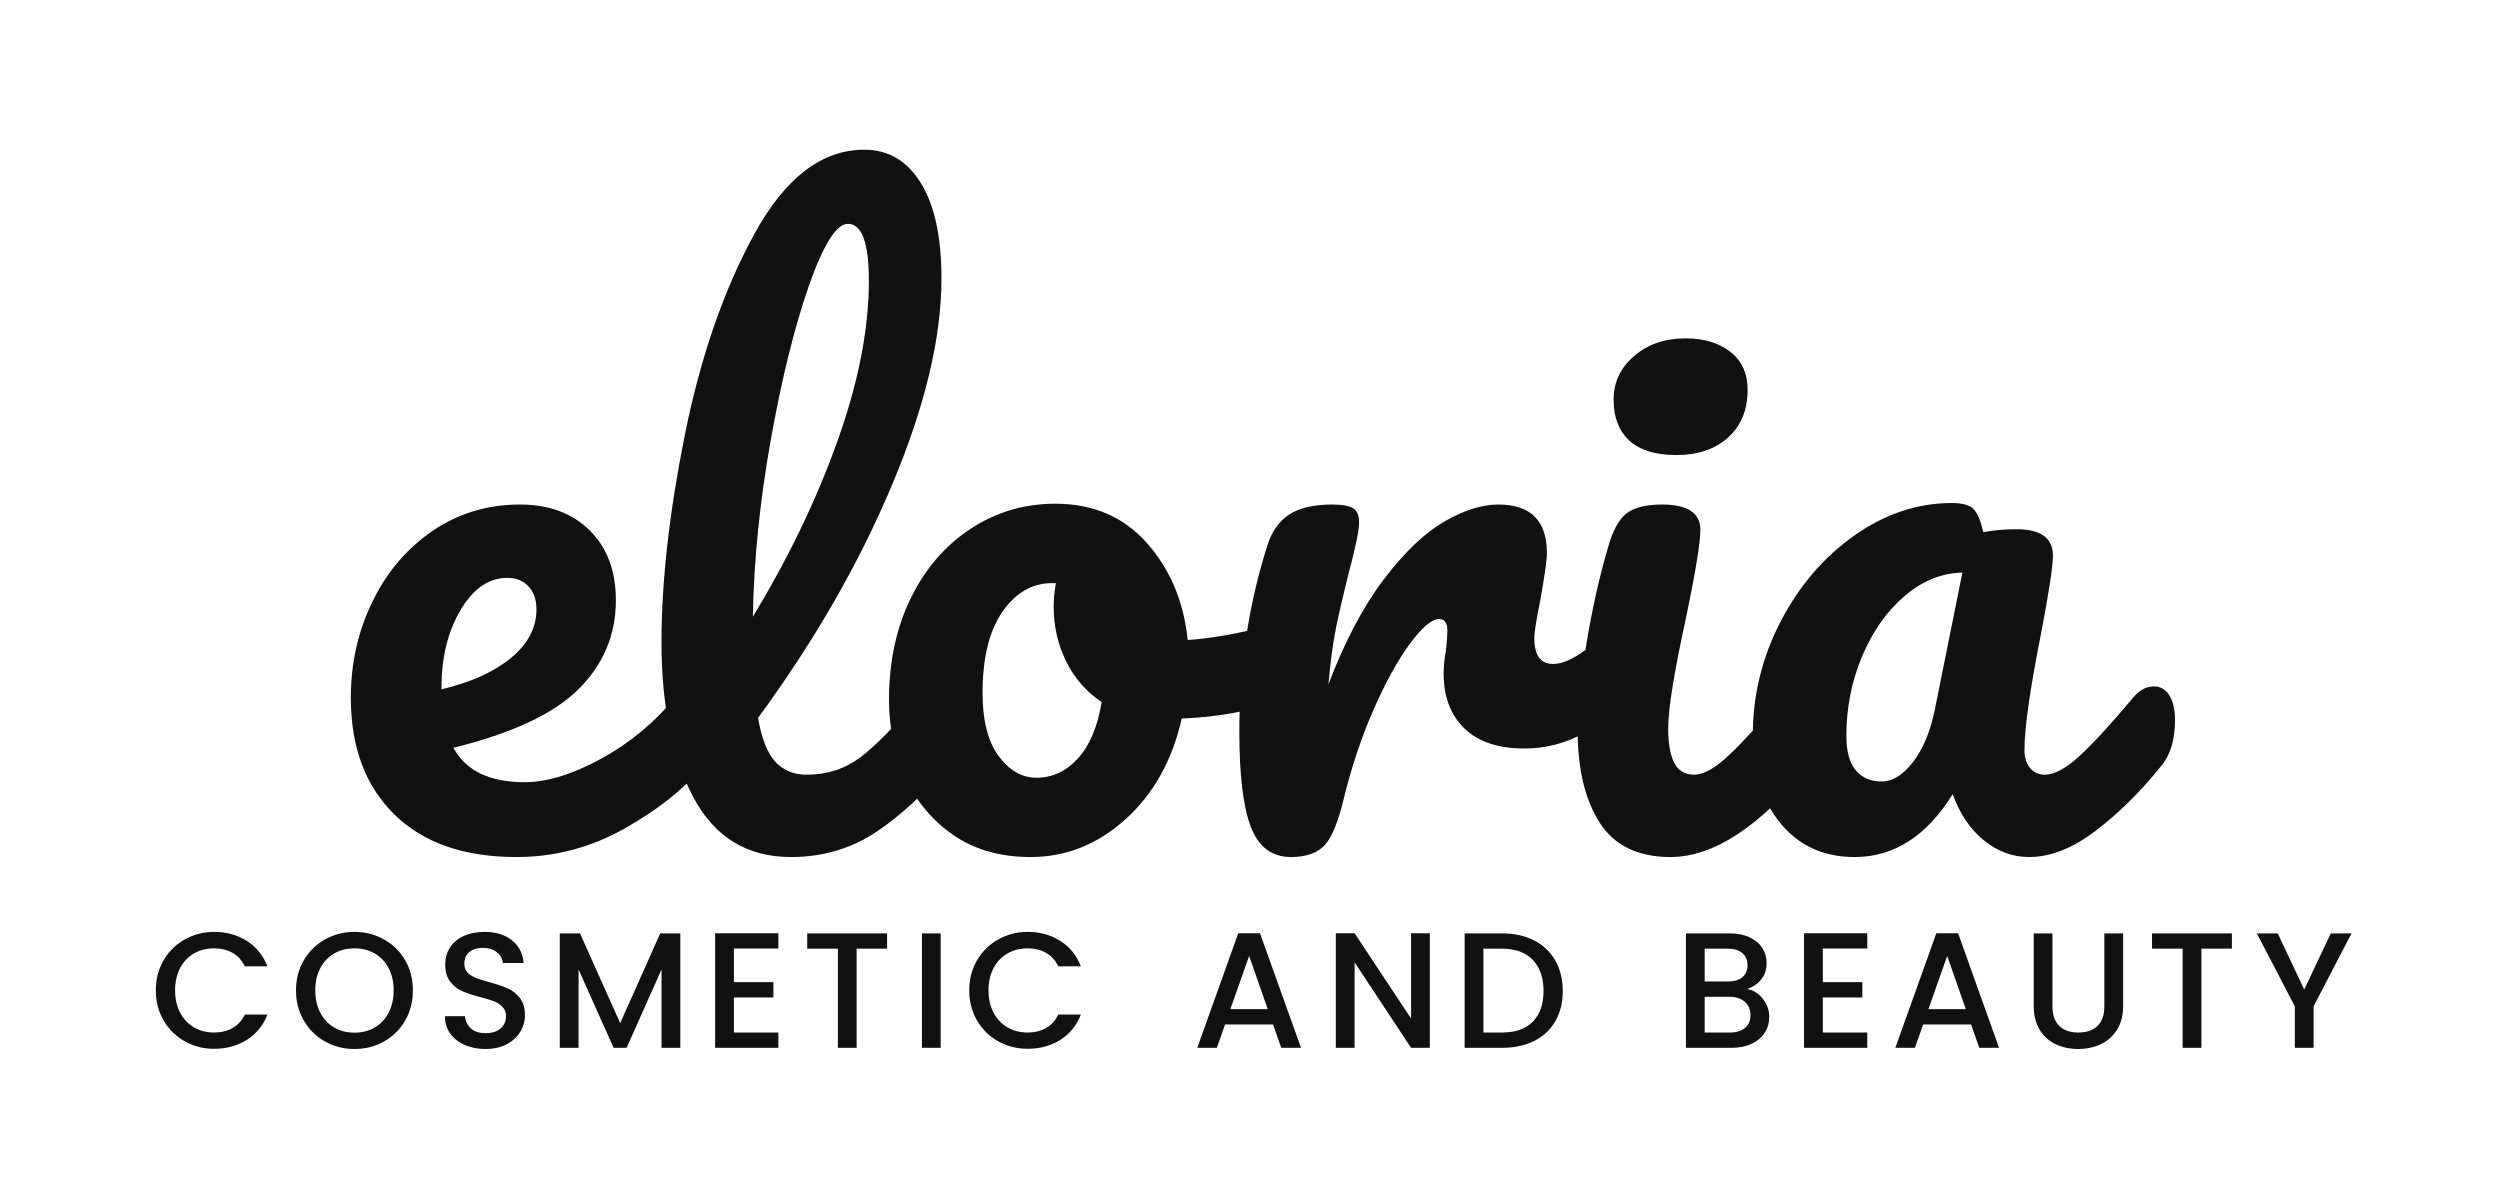
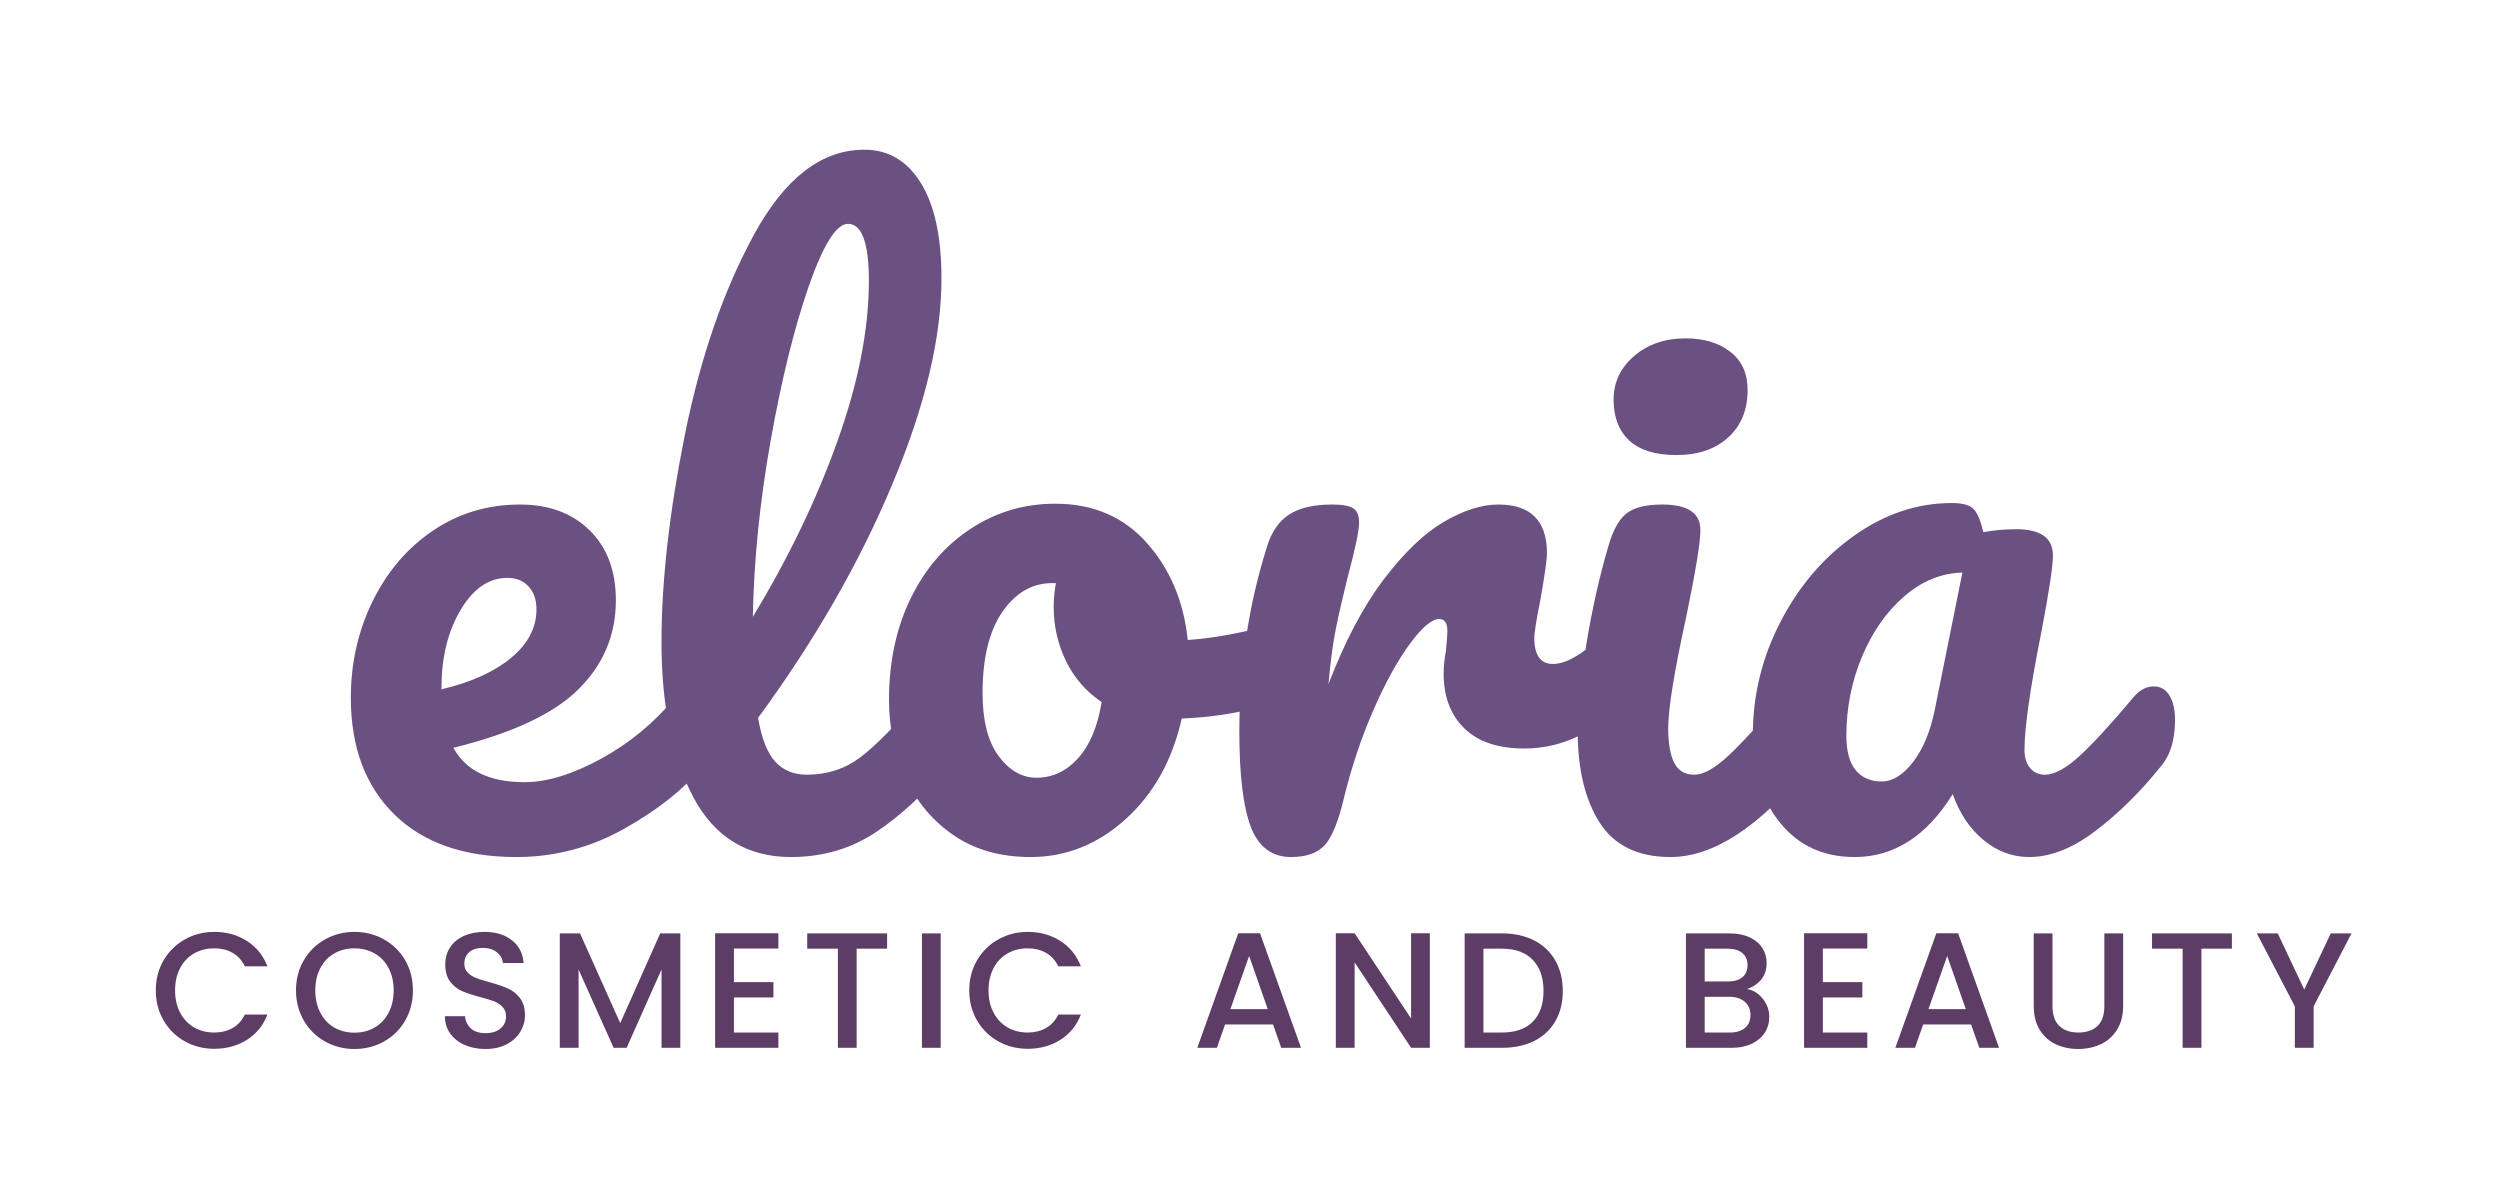
- <svg xmlns="http://www.w3.org/2000/svg" viewBox="0 0 668 320" width="668" height="320" role="img" aria-label="Eloria - Cosmetic and Beauty">
-   <g fill="#111111">
-     <path transform="translate(87.15,228.00)" d="M98.81,-44.59Q101.41,-44.59 102.91,-42.19Q104.41,-39.81 104.41,-35.59Q104.41,-27.59 100.59,-23.19Q93.19,-14.19 79.69,-6.59Q66.19,1.00 50.81,1.00Q29.81,1.00 18.19,-10.41Q6.59,-21.81 6.59,-41.59Q6.59,-55.41 12.38,-67.28Q18.19,-79.19 28.50,-86.19Q38.81,-93.19 51.81,-93.19Q63.41,-93.19 70.41,-86.28Q77.41,-79.41 77.41,-67.59Q77.41,-53.81 67.50,-43.91Q57.59,-34.00 34.00,-28.19Q39.00,-19.00 53.00,-19.00Q62.00,-19.00 73.50,-25.28Q85.00,-31.59 93.41,-41.81Q95.81,-44.59 98.81,-44.59ZM48.41,-73.59Q41.00,-73.59 35.91,-65.00Q30.81,-56.41 30.81,-44.19L30.81,-43.81Q42.59,-46.59 49.38,-52.19Q56.19,-57.81 56.19,-65.19Q56.19,-69.00 54.09,-71.28Q52.00,-73.59 48.41,-73.59ZM164.01,-44.59Q166.60,-44.59 168.10,-42.19Q169.60,-39.81 169.60,-35.59Q169.60,-27.59 165.79,-23.19Q157.19,-12.59 147.10,-5.78Q137.01,1.00 124.19,1.00Q106.60,1.00 98.10,-15.00Q89.60,-31.00 89.60,-56.41Q89.60,-80.81 95.88,-112.00Q102.19,-143.19 114.47,-165.59Q126.79,-188.00 143.79,-188.00Q153.41,-188.00 158.91,-179.09Q164.41,-170.19 164.41,-153.59Q164.41,-129.81 151.19,-98.41Q138.01,-67.00 115.41,-36.19Q116.79,-28.00 119.97,-24.50Q123.19,-21.00 128.41,-21.00Q136.60,-21.00 142.79,-25.69Q149.01,-30.41 158.60,-41.81Q161.01,-44.59 164.01,-44.59ZM139.41,-168.19Q134.79,-168.19 128.97,-151.59Q123.19,-135.00 118.79,-110.41Q114.41,-85.81 114.01,-63.19Q128.19,-86.59 136.60,-110.09Q145.01,-133.59 145.01,-153.00Q145.01,-168.19 139.41,-168.19ZM255.39,-61.41Q257.99,-61.41 259.39,-58.78Q260.80,-56.19 260.80,-52.19Q260.80,-42.59 254.99,-40.81Q242.99,-36.59 228.61,-36.00Q224.80,-19.19 213.58,-9.09Q202.39,1.00 188.21,1.00Q176.21,1.00 167.71,-4.78Q159.21,-10.59 154.80,-20.19Q150.39,-29.81 150.39,-41.00Q150.39,-56.19 156.17,-68.09Q161.99,-80.00 172.17,-86.69Q182.39,-93.41 194.80,-93.41Q209.99,-93.41 219.30,-82.91Q228.61,-72.41 230.21,-57.00Q239.61,-57.59 252.61,-61.00Q254.21,-61.41 255.39,-61.41ZM189.80,-20.19Q196.21,-20.19 200.89,-25.38Q205.61,-30.59 207.21,-40.41Q200.99,-44.59 197.67,-51.38Q194.39,-58.19 194.39,-65.81Q194.39,-69.00 194.99,-72.19L193.99,-72.19Q185.99,-72.19 180.67,-64.50Q175.39,-56.81 175.39,-42.81Q175.39,-31.81 179.67,-26.00Q183.99,-20.19 189.80,-20.19ZM257.81,1.00Q250.19,1.00 247.09,-7.00Q244.00,-15.00 244.00,-32.59Q244.00,-58.59 251.41,-82.00Q253.19,-87.81 257.28,-90.50Q261.41,-93.19 268.81,-93.19Q272.81,-93.19 274.41,-92.19Q276.00,-91.19 276.00,-88.41Q276.00,-85.19 273.00,-74.00Q271.00,-66.00 269.78,-60.00Q268.59,-54.00 267.81,-45.19Q274.41,-62.41 282.59,-73.19Q290.81,-84.00 298.69,-88.59Q306.59,-93.19 313.19,-93.19Q326.19,-93.19 326.19,-80.19Q326.19,-77.59 324.41,-67.59Q322.81,-59.59 322.81,-57.59Q322.81,-50.59 327.81,-50.59Q333.41,-50.59 342.19,-59.41Q344.81,-62.00 347.59,-62.00Q350.19,-62.00 351.69,-59.69Q353.19,-57.41 353.19,-53.59Q353.19,-46.19 349.19,-42.00Q343.59,-36.19 336.09,-32.09Q328.59,-28.00 320.19,-28.00Q309.59,-28.00 304.09,-33.41Q298.59,-38.81 298.59,-48.00Q298.59,-51.00 299.19,-54.00Q299.59,-58.00 299.59,-59.41Q299.59,-62.59 297.41,-62.59Q294.41,-62.59 289.50,-55.88Q284.59,-49.19 279.78,-38.19Q275.00,-27.19 272.00,-15.00Q269.81,-5.59 266.91,-2.28Q264.00,1.00 257.81,1.00ZM360.81,-106.41Q352.41,-106.41 348.19,-110.28Q344.00,-114.19 344.00,-121.19Q344.00,-128.19 349.50,-132.88Q355.00,-137.59 363.19,-137.59Q370.59,-137.59 375.19,-134.00Q379.81,-130.41 379.81,-123.81Q379.81,-115.81 374.59,-111.09Q369.41,-106.41 360.81,-106.41ZM359.19,1.00Q346.19,1.00 340.28,-8.19Q334.41,-17.41 334.41,-32.59Q334.41,-41.59 336.69,-55.69Q339.00,-69.81 342.59,-82.00Q344.41,-88.41 347.41,-90.78Q350.41,-93.19 357.00,-93.19Q367.19,-93.19 367.19,-86.41Q367.19,-81.41 363.41,-63.19Q358.59,-41.19 358.59,-33.41Q358.59,-27.41 360.19,-24.19Q361.81,-21.00 365.59,-21.00Q369.19,-21.00 374.59,-26.00Q380.00,-31.00 389.00,-41.81Q391.41,-44.59 394.41,-44.59Q397.00,-44.59 398.50,-42.19Q400.00,-39.81 400.00,-35.59Q400.00,-27.59 396.19,-23.19Q376.41,1.00 359.19,1.00ZM408.39,1.00Q396.01,1.00 388.61,-8.00Q381.20,-17.00 381.20,-31.59Q381.20,-47.59 388.61,-61.88Q396.01,-76.19 408.29,-84.88Q420.61,-93.59 434.39,-93.59Q438.79,-93.59 440.29,-91.88Q441.79,-90.19 442.79,-85.81Q447.01,-86.59 451.61,-86.59Q461.39,-86.59 461.39,-79.59Q461.39,-75.41 458.39,-59.59Q453.79,-36.59 453.79,-27.59Q453.79,-24.59 455.29,-22.78Q456.79,-21.00 459.20,-21.00Q463.01,-21.00 468.39,-25.91Q473.79,-30.81 483.01,-41.81Q485.39,-44.59 488.39,-44.59Q491.01,-44.59 492.51,-42.19Q494.01,-39.81 494.01,-35.59Q494.01,-27.59 490.20,-23.19Q482.01,-13.00 472.79,-6.00Q463.61,1.00 455.01,1.00Q448.39,1.00 442.89,-3.50Q437.39,-8.00 434.61,-15.81Q424.20,1.00 408.39,1.00ZM415.61,-19.19Q420.01,-19.19 424.01,-24.38Q428.01,-29.59 429.79,-38.19L437.20,-75.00Q428.79,-74.81 421.70,-68.69Q414.61,-62.59 410.39,-52.59Q406.20,-42.59 406.20,-31.41Q406.20,-25.19 408.70,-22.19Q411.20,-19.19 415.61,-19.19Z" />
-     <path transform="translate(40.00,279.98)" d="M1.63,-15.36Q1.63,-19.84 3.72,-23.40Q5.81,-26.97 9.39,-28.97Q12.98,-30.98 17.25,-30.98Q22.13,-30.98 25.93,-28.58Q29.74,-26.18 31.46,-21.78L25.43,-21.78Q24.24,-24.20 22.13,-25.39Q20.02,-26.58 17.25,-26.58Q14.21,-26.58 11.83,-25.21Q9.46,-23.85 8.12,-21.29Q6.78,-18.74 6.78,-15.36Q6.78,-11.97 8.12,-9.41Q9.46,-6.86 11.83,-5.47Q14.21,-4.09 17.25,-4.09Q20.02,-4.09 22.13,-5.28Q24.24,-6.47 25.43,-8.89L31.46,-8.89Q29.74,-4.49 25.93,-2.11Q22.13,0.26 17.25,0.26Q12.94,0.26 9.37,-1.74Q5.81,-3.74 3.72,-7.30Q1.63,-10.87 1.63,-15.36ZM54.71,0.31Q50.44,0.31 46.85,-1.69Q43.27,-3.70 41.18,-7.28Q39.09,-10.87 39.09,-15.36Q39.09,-19.84 41.18,-23.40Q43.27,-26.97 46.85,-28.97Q50.44,-30.98 54.71,-30.98Q59.02,-30.98 62.60,-28.97Q66.19,-26.97 68.26,-23.40Q70.33,-19.84 70.33,-15.36Q70.33,-10.87 68.26,-7.28Q66.19,-3.70 62.60,-1.69Q59.02,0.31 54.71,0.31ZM54.71,-4.05Q57.74,-4.05 60.12,-5.43Q62.50,-6.82 63.84,-9.39Q65.18,-11.97 65.18,-15.36Q65.18,-18.74 63.84,-21.29Q62.50,-23.85 60.12,-25.21Q57.74,-26.58 54.71,-26.58Q51.67,-26.58 49.29,-25.21Q46.92,-23.85 45.58,-21.29Q44.24,-18.74 44.24,-15.36Q44.24,-11.97 45.58,-9.39Q46.92,-6.82 49.29,-5.43Q51.67,-4.05 54.71,-4.05ZM89.71,0.31Q86.63,0.31 84.16,-0.77Q81.70,-1.85 80.29,-3.83Q78.88,-5.81 78.88,-8.45L84.25,-8.45Q84.43,-6.47 85.81,-5.19Q87.20,-3.92 89.71,-3.92Q92.30,-3.92 93.75,-5.17Q95.21,-6.42 95.21,-8.40Q95.21,-9.94 94.30,-10.91Q93.40,-11.88 92.06,-12.41Q90.72,-12.94 88.34,-13.55Q85.35,-14.34 83.48,-15.15Q81.61,-15.97 80.29,-17.68Q78.97,-19.40 78.97,-22.26Q78.97,-24.90 80.29,-26.88Q81.61,-28.86 83.98,-29.92Q86.36,-30.98 89.49,-30.98Q93.93,-30.98 96.77,-28.75Q99.61,-26.53 99.91,-22.66L94.37,-22.66Q94.24,-24.33 92.78,-25.52Q91.33,-26.71 88.96,-26.71Q86.80,-26.71 85.43,-25.61Q84.07,-24.51 84.07,-22.44Q84.07,-21.03 84.93,-20.13Q85.79,-19.23 87.11,-18.70Q88.43,-18.17 90.72,-17.56Q93.75,-16.72 95.66,-15.88Q97.58,-15.05 98.92,-13.31Q100.27,-11.57 100.27,-8.67Q100.27,-6.34 99.01,-4.27Q97.76,-2.20 95.36,-0.94Q92.96,0.31 89.71,0.31ZM141.78,-30.58L141.78,-0.00L136.76,-0.00L136.76,-20.94L127.43,-0.00L123.96,-0.00L114.59,-20.94L114.59,-0.00L109.57,-0.00L109.57,-30.58L114.98,-30.58L125.72,-6.60L136.41,-30.58L141.78,-30.58ZM156.10,-26.53L156.10,-17.56L166.66,-17.56L166.66,-13.46L156.10,-13.46L156.10,-4.09L167.98,-4.09L167.98,-0.00L151.08,-0.00L151.08,-30.62L167.98,-30.62L167.98,-26.53L156.10,-26.53ZM197.03,-30.58L197.03,-26.49L188.89,-26.49L188.89,-0.00L183.88,-0.00L183.88,-26.49L175.69,-26.49L175.69,-30.58L197.03,-30.58ZM211.35,-30.58L211.35,-0.00L206.34,-0.00L206.34,-30.58L211.35,-30.58ZM218.98,-15.36Q218.98,-19.84 221.07,-23.40Q223.16,-26.97 226.75,-28.97Q230.33,-30.98 234.60,-30.98Q239.48,-30.98 243.29,-28.58Q247.09,-26.18 248.81,-21.78L242.78,-21.78Q241.59,-24.20 239.48,-25.39Q237.37,-26.58 234.60,-26.58Q231.56,-26.58 229.19,-25.21Q226.81,-23.85 225.47,-21.29Q224.13,-18.74 224.13,-15.36Q224.13,-11.97 225.47,-9.41Q226.81,-6.86 229.19,-5.47Q231.56,-4.09 234.60,-4.09Q237.37,-4.09 239.48,-5.28Q241.59,-6.47 242.78,-8.89L248.81,-8.89Q247.09,-4.49 243.29,-2.11Q239.48,0.26 234.60,0.26Q230.29,0.26 226.72,-1.74Q223.16,-3.74 221.07,-7.30Q218.98,-10.87 218.98,-15.36ZM300.15,-6.25L287.34,-6.25L285.14,-0.00L279.91,-0.00L290.86,-30.62L296.67,-30.62L307.63,-0.00L302.35,-0.00L300.15,-6.25ZM298.74,-10.34L293.77,-24.55L288.75,-10.34L298.74,-10.34ZM342.05,-0.00L337.04,-0.00L321.95,-22.84L321.95,-0.00L316.93,-0.00L316.93,-30.62L321.95,-30.62L337.04,-7.83L337.04,-30.62L342.05,-30.62L342.05,-0.00ZM361.34,-30.58Q366.22,-30.58 369.90,-28.71Q373.57,-26.84 375.57,-23.34Q377.57,-19.84 377.57,-15.18Q377.57,-10.52 375.57,-7.08Q373.57,-3.65 369.90,-1.82Q366.22,-0.00 361.34,-0.00L351.35,-0.00L351.35,-30.58L361.34,-30.58ZM361.34,-4.09Q366.71,-4.09 369.57,-6.99Q372.43,-9.90 372.43,-15.18Q372.43,-20.50 369.57,-23.49Q366.71,-26.49 361.34,-26.49L356.37,-26.49L356.37,-4.09L361.34,-4.09ZM426.84,-15.71Q429.31,-15.27 431.02,-13.11Q432.74,-10.96 432.74,-8.23Q432.74,-5.90 431.53,-4.03Q430.32,-2.16 428.03,-1.08Q425.74,-0.00 422.71,-0.00L410.48,-0.00L410.48,-30.58L422.13,-30.58Q425.26,-30.58 427.50,-29.52Q429.75,-28.47 430.89,-26.68Q432.04,-24.90 432.04,-22.70Q432.04,-20.06 430.63,-18.30Q429.22,-16.54 426.84,-15.71ZM415.49,-17.73L421.69,-17.73Q424.16,-17.73 425.55,-18.85Q426.93,-19.98 426.93,-22.09Q426.93,-24.16 425.55,-25.32Q424.16,-26.49 421.69,-26.49L415.49,-26.49L415.49,-17.73ZM422.27,-4.09Q424.82,-4.09 426.27,-5.32Q427.72,-6.56 427.72,-8.76Q427.72,-11.00 426.18,-12.32Q424.64,-13.64 422.09,-13.64L415.49,-13.64L415.49,-4.09L422.27,-4.09ZM447.06,-26.53L447.06,-17.56L457.62,-17.56L457.62,-13.46L447.06,-13.46L447.06,-4.09L458.94,-4.09L458.94,-0.00L442.04,-0.00L442.04,-30.62L458.94,-30.62L458.94,-26.53L447.06,-26.53ZM486.67,-6.25L473.87,-6.25L471.67,-0.00L466.43,-0.00L477.39,-30.62L483.20,-30.62L494.15,-0.00L488.87,-0.00L486.67,-6.25ZM485.26,-10.34L480.29,-24.55L475.28,-10.34L485.26,-10.34ZM508.42,-30.58L508.42,-11.09Q508.42,-7.61 510.25,-5.85Q512.08,-4.09 515.33,-4.09Q518.63,-4.09 520.46,-5.85Q522.28,-7.61 522.28,-11.09L522.28,-30.58L527.30,-30.58L527.30,-11.18Q527.30,-7.44 525.67,-4.84Q524.04,-2.24 521.32,-0.96Q518.59,0.31 515.29,0.31Q511.99,0.31 509.28,-0.96Q506.58,-2.24 504.99,-4.84Q503.41,-7.44 503.41,-11.18L503.41,-30.58L508.42,-30.58ZM556.36,-30.58L556.36,-26.49L548.22,-26.49L548.22,-0.00L543.20,-0.00L543.20,-26.49L535.02,-26.49L535.02,-30.58L556.36,-30.58ZM588.32,-30.58L578.20,-11.09L578.20,-0.00L573.18,-0.00L573.18,-11.09L563.02,-30.58L568.61,-30.58L575.69,-15.58L582.78,-30.58L588.32,-30.58Z" />
-   </g>
+ <svg xmlns="http://www.w3.org/2000/svg" width="668" height="320" viewBox="0 0 668 320" fill="none">
+   <path d="M185.962 183.41C187.696 183.41 189.062 184.21 190.062 185.81C191.062 187.397 191.562 189.597 191.562 192.41C191.562 197.743 190.289 201.877 187.742 204.81C182.809 210.81 175.842 216.343 166.842 221.41C157.842 226.47 148.216 229 137.962 229C123.962 229 113.089 225.197 105.342 217.59C97.609 209.99 93.742 199.597 93.742 186.41C93.742 177.197 95.672 168.633 99.532 160.72C103.406 152.78 108.779 146.477 115.652 141.81C122.526 137.143 130.296 134.81 138.962 134.81C146.696 134.81 152.896 137.113 157.562 141.72C162.229 146.3 164.562 152.53 164.562 160.41C164.562 169.597 161.259 177.49 154.652 184.09C148.046 190.697 136.879 195.937 121.152 199.81C124.486 205.937 130.819 209 140.152 209C146.152 209 152.986 206.907 160.652 202.72C168.319 198.513 174.956 193.003 180.562 186.19C182.162 184.337 183.962 183.41 185.962 183.41ZM135.562 154.41C130.622 154.41 126.456 157.273 123.062 163C119.662 168.727 117.962 175.663 117.962 183.81V184.19C125.816 182.337 132.006 179.543 136.532 175.81C141.072 172.063 143.342 167.73 143.342 162.81C143.342 160.27 142.642 158.24 141.242 156.72C139.849 155.18 137.956 154.41 135.562 154.41ZM251.162 183.41C252.889 183.41 254.252 184.21 255.252 185.81C256.252 187.397 256.752 189.597 256.752 192.41C256.752 197.743 255.482 201.877 252.942 204.81C247.209 211.877 240.979 217.68 234.252 222.22C227.526 226.74 219.889 229 211.342 229C199.616 229 190.919 223.667 185.252 213C179.586 202.333 176.752 188.53 176.752 171.59C176.752 155.323 178.846 136.793 183.032 116C187.239 95.207 193.436 77.343 201.622 62.41C209.836 47.47 219.609 40 230.942 40C237.356 40 242.396 42.97 246.062 48.91C249.729 54.843 251.562 63.343 251.562 74.41C251.562 90.263 247.156 108.657 238.342 129.59C229.556 150.53 217.629 171.27 202.562 191.81C203.482 197.27 205.002 201.167 207.122 203.5C209.269 205.833 212.082 207 215.562 207C221.022 207 225.816 205.437 229.942 202.31C234.089 199.163 239.359 193.79 245.752 186.19C247.359 184.337 249.162 183.41 251.162 183.41ZM226.562 59.81C223.482 59.81 220.002 65.343 216.122 76.41C212.269 87.47 208.876 101.197 205.942 117.59C203.022 133.99 201.429 149.73 201.162 164.81C210.616 149.21 218.146 133.577 223.752 117.91C229.359 102.243 232.162 87.94 232.162 75C232.162 64.873 230.296 59.81 226.562 59.81ZM342.542 166.59C344.276 166.59 345.609 167.467 346.542 169.22C347.482 170.947 347.952 173.143 347.952 175.81C347.952 182.21 346.016 186.003 342.142 187.19C334.142 190.003 325.349 191.607 315.762 192C313.222 203.207 308.212 212.177 300.732 218.91C293.272 225.637 284.816 229 275.362 229C267.362 229 260.529 227.073 254.862 223.22C249.196 219.347 244.892 214.21 241.952 207.81C239.012 201.397 237.542 194.46 237.542 187C237.542 176.873 239.469 167.843 243.322 159.91C247.202 151.97 252.536 145.77 259.322 141.31C266.136 136.83 273.679 134.59 281.952 134.59C292.079 134.59 300.246 138.09 306.452 145.09C312.659 152.09 316.296 160.727 317.362 171C323.629 170.607 331.096 169.273 339.762 167C340.829 166.727 341.756 166.59 342.542 166.59ZM276.952 207.81C281.226 207.81 284.922 206.08 288.042 202.62C291.189 199.147 293.296 194.137 294.362 187.59C290.216 184.803 287.036 181.147 284.822 176.62C282.636 172.08 281.542 167.27 281.542 162.19C281.542 160.063 281.742 157.937 282.142 155.81H281.142C275.809 155.81 271.369 158.373 267.822 163.5C264.302 168.627 262.542 175.857 262.542 185.19C262.542 192.523 263.969 198.127 266.822 202C269.702 205.873 273.079 207.81 276.952 207.81ZM344.962 229C339.882 229 336.309 226.333 334.242 221C332.182 215.667 331.152 207.137 331.152 195.41C331.152 178.077 333.622 161.607 338.562 146C339.749 142.127 341.706 139.293 344.432 137.5C347.186 135.707 351.029 134.81 355.962 134.81C358.629 134.81 360.496 135.143 361.562 135.81C362.622 136.477 363.152 137.737 363.152 139.59C363.152 141.737 362.152 146.54 360.152 154C358.819 159.333 357.746 164 356.932 168C356.139 172 355.482 176.937 354.962 182.81C359.362 171.33 364.289 161.997 369.742 154.81C375.222 147.603 380.589 142.47 385.842 139.41C391.109 136.343 395.942 134.81 400.342 134.81C409.009 134.81 413.342 139.143 413.342 147.81C413.342 149.543 412.749 153.743 411.562 160.41C410.496 165.743 409.962 169.077 409.962 170.41C409.962 175.077 411.629 177.41 414.962 177.41C418.696 177.41 423.489 174.47 429.342 168.59C431.089 166.863 432.889 166 434.742 166C436.476 166 437.842 166.77 438.842 168.31C439.842 169.83 440.342 171.863 440.342 174.41C440.342 179.343 439.009 183.207 436.342 186C432.609 189.873 428.242 193.177 423.242 195.91C418.242 198.637 412.942 200 407.342 200C400.276 200 394.909 198.197 391.242 194.59C387.576 190.99 385.742 186.127 385.742 180C385.742 178 385.942 176 386.342 174C386.609 171.333 386.742 169.53 386.742 168.59C386.742 166.47 386.016 165.41 384.562 165.41C382.562 165.41 379.926 167.647 376.652 172.12C373.379 176.58 370.139 182.477 366.932 189.81C363.746 197.143 361.152 204.873 359.152 213C357.692 219.273 355.996 223.513 354.062 225.72C352.122 227.907 349.089 229 344.962 229ZM447.962 121.59C442.362 121.59 438.156 120.3 435.342 117.72C432.549 115.113 431.152 111.477 431.152 106.81C431.152 102.143 432.986 98.247 436.652 95.12C440.319 91.98 444.882 90.41 450.342 90.41C455.276 90.41 459.276 91.607 462.342 94C465.422 96.393 466.962 99.79 466.962 104.19C466.962 109.523 465.222 113.763 461.742 116.91C458.289 120.03 453.696 121.59 447.962 121.59ZM446.342 229C437.676 229 431.372 225.937 427.432 219.81C423.519 213.663 421.562 205.53 421.562 195.41C421.562 189.41 422.322 181.71 423.842 172.31C425.382 162.897 427.349 154.127 429.742 146C430.956 141.727 432.562 138.8 434.562 137.22C436.562 135.613 439.759 134.81 444.152 134.81C450.946 134.81 454.342 137.07 454.342 141.59C454.342 144.923 453.082 152.663 450.562 164.81C447.349 179.477 445.742 189.403 445.742 194.59C445.742 198.59 446.276 201.663 447.342 203.81C448.422 205.937 450.222 207 452.742 207C455.142 207 458.142 205.333 461.742 202C465.349 198.667 470.152 193.397 476.152 186.19C477.759 184.337 479.562 183.41 481.562 183.41C483.289 183.41 484.652 184.21 485.652 185.81C486.652 187.397 487.152 189.597 487.152 192.41C487.152 197.743 485.882 201.877 483.342 204.81C470.156 220.937 457.822 229 446.342 229ZM495.542 229C487.289 229 480.696 226 475.762 220C470.822 214 468.352 206.137 468.352 196.41C468.352 185.743 470.822 175.647 475.762 166.12C480.696 156.58 487.256 148.913 495.442 143.12C503.656 137.313 512.356 134.41 521.542 134.41C524.476 134.41 526.442 134.98 527.442 136.12C528.442 137.247 529.276 139.27 529.942 142.19C532.756 141.67 535.696 141.41 538.762 141.41C545.282 141.41 548.542 143.743 548.542 148.41C548.542 151.197 547.542 157.863 545.542 168.41C542.476 183.743 540.942 194.41 540.942 200.41C540.942 202.41 541.442 204.013 542.442 205.22C543.442 206.407 544.746 207 546.352 207C548.892 207 551.956 205.363 555.542 202.09C559.142 198.823 564.016 193.523 570.162 186.19C571.749 184.337 573.542 183.41 575.542 183.41C577.289 183.41 578.662 184.21 579.662 185.81C580.662 187.397 581.162 189.597 581.162 192.41C581.162 197.743 579.892 201.877 577.352 204.81C571.892 211.603 566.089 217.333 559.942 222C553.822 226.667 547.896 229 542.162 229C537.749 229 533.709 227.5 530.042 224.5C526.376 221.5 523.616 217.397 521.762 212.19C514.822 223.397 506.082 229 495.542 229ZM502.762 208.81C505.696 208.81 508.496 207.08 511.162 203.62C513.829 200.147 515.756 195.543 516.942 189.81L524.352 153C518.746 153.127 513.579 155.23 508.852 159.31C504.126 163.377 500.356 168.743 497.542 175.41C494.749 182.077 493.352 189.137 493.352 196.59C493.352 200.737 494.186 203.81 495.852 205.81C497.519 207.81 499.822 208.81 502.762 208.81Z" fill="#6B5082" />
+   <path d="M41.633 264.62C41.633 261.633 42.33 258.953 43.723 256.58C45.116 254.2 47.006 252.343 49.393 251.01C51.786 249.67 54.406 249 57.253 249C60.506 249 63.4 249.8 65.933 251.4C68.473 253 70.316 255.267 71.463 258.2H65.433C64.639 256.587 63.539 255.383 62.133 254.59C60.726 253.797 59.099 253.4 57.253 253.4C55.226 253.4 53.419 253.857 51.833 254.77C50.253 255.677 49.016 256.983 48.123 258.69C47.23 260.39 46.783 262.367 46.783 264.62C46.783 266.88 47.23 268.863 48.123 270.57C49.016 272.27 50.253 273.583 51.833 274.51C53.419 275.43 55.226 275.89 57.253 275.89C59.099 275.89 60.726 275.493 62.133 274.7C63.539 273.907 64.639 272.703 65.433 271.09H71.463C70.316 274.023 68.473 276.283 65.933 277.87C63.4 279.45 60.506 280.24 57.253 280.24C54.38 280.24 51.753 279.573 49.373 278.24C46.999 276.907 45.116 275.053 43.723 272.68C42.33 270.3 41.633 267.613 41.633 264.62ZM94.713 280.29C91.866 280.29 89.246 279.623 86.853 278.29C84.466 276.95 82.576 275.087 81.183 272.7C79.79 270.307 79.093 267.613 79.093 264.62C79.093 261.633 79.79 258.953 81.183 256.58C82.576 254.2 84.466 252.343 86.853 251.01C89.246 249.67 91.866 249 94.713 249C97.586 249 100.216 249.67 102.603 251.01C104.996 252.343 106.883 254.2 108.263 256.58C109.643 258.953 110.333 261.633 110.333 264.62C110.333 267.613 109.643 270.307 108.263 272.7C106.883 275.087 104.996 276.95 102.603 278.29C100.216 279.623 97.586 280.29 94.713 280.29ZM94.713 275.93C96.733 275.93 98.536 275.47 100.123 274.55C101.709 273.623 102.949 272.303 103.843 270.59C104.736 268.87 105.183 266.88 105.183 264.62C105.183 262.367 104.736 260.39 103.843 258.69C102.949 256.983 101.709 255.677 100.123 254.77C98.536 253.857 96.733 253.4 94.713 253.4C92.686 253.4 90.879 253.857 89.293 254.77C87.713 255.677 86.476 256.983 85.583 258.69C84.689 260.39 84.243 262.367 84.243 264.62C84.243 266.88 84.689 268.87 85.583 270.59C86.476 272.303 87.713 273.623 89.293 274.55C90.879 275.47 92.686 275.93 94.713 275.93ZM129.713 280.29C127.659 280.29 125.809 279.93 124.163 279.21C122.523 278.49 121.233 277.47 120.293 276.15C119.353 274.83 118.883 273.29 118.883 271.53H124.253C124.373 272.85 124.893 273.937 125.813 274.79C126.739 275.637 128.039 276.06 129.713 276.06C131.439 276.06 132.786 275.643 133.753 274.81C134.726 273.977 135.213 272.9 135.213 271.58C135.213 270.553 134.909 269.717 134.303 269.07C133.703 268.423 132.956 267.923 132.063 267.57C131.169 267.217 129.929 266.837 128.343 266.43C126.349 265.903 124.729 265.37 123.483 264.83C122.236 264.283 121.173 263.44 120.293 262.3C119.413 261.153 118.973 259.627 118.973 257.72C118.973 255.96 119.413 254.42 120.293 253.1C121.173 251.78 122.403 250.767 123.983 250.06C125.569 249.353 127.406 249 129.493 249C132.453 249 134.879 249.743 136.773 251.23C138.666 252.71 139.713 254.74 139.913 257.32H134.373C134.286 256.207 133.756 255.253 132.783 254.46C131.816 253.667 130.543 253.27 128.963 253.27C127.523 253.27 126.346 253.637 125.433 254.37C124.526 255.103 124.073 256.16 124.073 257.54C124.073 258.48 124.359 259.25 124.933 259.85C125.506 260.45 126.233 260.927 127.113 261.28C127.993 261.633 129.196 262.013 130.723 262.42C132.743 262.98 134.389 263.54 135.663 264.1C136.943 264.653 138.029 265.51 138.923 266.67C139.823 267.83 140.273 269.377 140.273 271.31C140.273 272.863 139.853 274.33 139.013 275.71C138.179 277.09 136.963 278.2 135.363 279.04C133.763 279.873 131.879 280.29 129.713 280.29ZM181.783 249.4V279.98H176.763V259.04L167.433 279.98H163.963L154.593 259.04V279.98H149.573V249.4H154.983L165.723 273.38L176.413 249.4H181.783ZM196.103 253.45V262.42H206.663V266.52H196.103V275.89H207.983V279.98H191.083V249.36H207.983V253.45H196.103ZM237.033 249.4V253.49H228.893V279.98H223.883V253.49H215.693V249.4H237.033ZM251.353 249.4V279.98H246.343V249.4H251.353ZM258.983 264.62C258.983 261.633 259.679 258.953 261.073 256.58C262.466 254.2 264.359 252.343 266.753 251.01C269.139 249.67 271.756 249 274.603 249C277.856 249 280.753 249.8 283.293 251.4C285.826 253 287.666 255.267 288.813 258.2H282.783C281.989 256.587 280.889 255.383 279.483 254.59C278.076 253.797 276.449 253.4 274.603 253.4C272.576 253.4 270.773 253.857 269.193 254.77C267.606 255.677 266.366 256.983 265.473 258.69C264.579 260.39 264.133 262.367 264.133 264.62C264.133 266.88 264.579 268.863 265.473 270.57C266.366 272.27 267.606 273.583 269.193 274.51C270.773 275.43 272.576 275.89 274.603 275.89C276.449 275.89 278.076 275.493 279.483 274.7C280.889 273.907 281.989 272.703 282.783 271.09H288.813C287.666 274.023 285.826 276.283 283.293 277.87C280.753 279.45 277.856 280.24 274.603 280.24C271.729 280.24 269.103 279.573 266.723 278.24C264.349 276.907 262.466 275.053 261.073 272.68C259.679 270.3 258.983 267.613 258.983 264.62ZM340.153 273.73H327.343L325.143 279.98H319.913L330.863 249.36H336.673L347.633 279.98H342.353L340.153 273.73ZM338.743 269.64L333.773 255.43L328.753 269.64H338.743ZM382.053 279.98H377.043L361.953 257.14V279.98H356.933V249.36H361.953L377.043 272.15V249.36H382.053V279.98ZM401.343 249.4C404.596 249.4 407.449 250.023 409.903 251.27C412.349 252.517 414.239 254.307 415.573 256.64C416.906 258.973 417.573 261.693 417.573 264.8C417.573 267.907 416.906 270.607 415.573 272.9C414.239 275.187 412.349 276.94 409.903 278.16C407.449 279.373 404.596 279.98 401.343 279.98H391.353V249.4H401.343ZM401.343 275.89C404.923 275.89 407.666 274.923 409.573 272.99C411.479 271.05 412.433 268.32 412.433 264.8C412.433 261.253 411.479 258.483 409.573 256.49C407.666 254.49 404.923 253.49 401.343 253.49H396.373V275.89H401.343ZM466.843 264.27C468.489 264.563 469.883 265.43 471.023 266.87C472.169 268.303 472.743 269.93 472.743 271.75C472.743 273.303 472.339 274.703 471.533 275.95C470.726 277.197 469.559 278.18 468.033 278.9C466.506 279.62 464.733 279.98 462.713 279.98H450.483V249.4H462.133C464.219 249.4 466.009 249.753 467.503 250.46C469.003 251.16 470.133 252.107 470.893 253.3C471.659 254.487 472.043 255.813 472.043 257.28C472.043 259.04 471.573 260.507 470.633 261.68C469.693 262.853 468.429 263.717 466.843 264.27ZM455.493 262.25H461.693C463.339 262.25 464.626 261.877 465.553 261.13C466.473 260.377 466.933 259.297 466.933 257.89C466.933 256.51 466.473 255.433 465.553 254.66C464.626 253.88 463.339 253.49 461.693 253.49H455.493V262.25ZM462.273 275.89C463.973 275.89 465.306 275.48 466.273 274.66C467.239 273.833 467.723 272.687 467.723 271.22C467.723 269.727 467.209 268.54 466.183 267.66C465.156 266.78 463.793 266.34 462.093 266.34H455.493V275.89H462.273ZM487.063 253.45V262.42H497.623V266.52H487.063V275.89H498.943V279.98H482.043V249.36H498.943V253.45H487.063ZM526.673 273.73H513.873L511.673 279.98H506.433L517.393 249.36H523.203L534.153 279.98H528.873L526.673 273.73ZM525.263 269.64L520.293 255.43L515.283 269.64H525.263ZM548.423 249.4V268.89C548.423 271.21 549.033 272.957 550.253 274.13C551.473 275.303 553.166 275.89 555.333 275.89C557.533 275.89 559.243 275.303 560.463 274.13C561.676 272.957 562.283 271.21 562.283 268.89V249.4H567.303V268.8C567.303 271.293 566.759 273.407 565.673 275.14C564.586 276.873 563.136 278.167 561.323 279.02C559.503 279.867 557.493 280.29 555.293 280.29C553.093 280.29 551.089 279.867 549.283 279.02C547.483 278.167 546.053 276.873 544.993 275.14C543.939 273.407 543.413 271.293 543.413 268.8V249.4H548.423ZM596.363 249.4V253.49H588.223V279.98H583.203V253.49H575.023V249.4H596.363ZM628.323 249.4L618.203 268.89V279.98H613.183V268.89L603.023 249.4H608.613L615.693 264.4L622.783 249.4H628.323Z" fill="#5D3C65" />
</svg>
